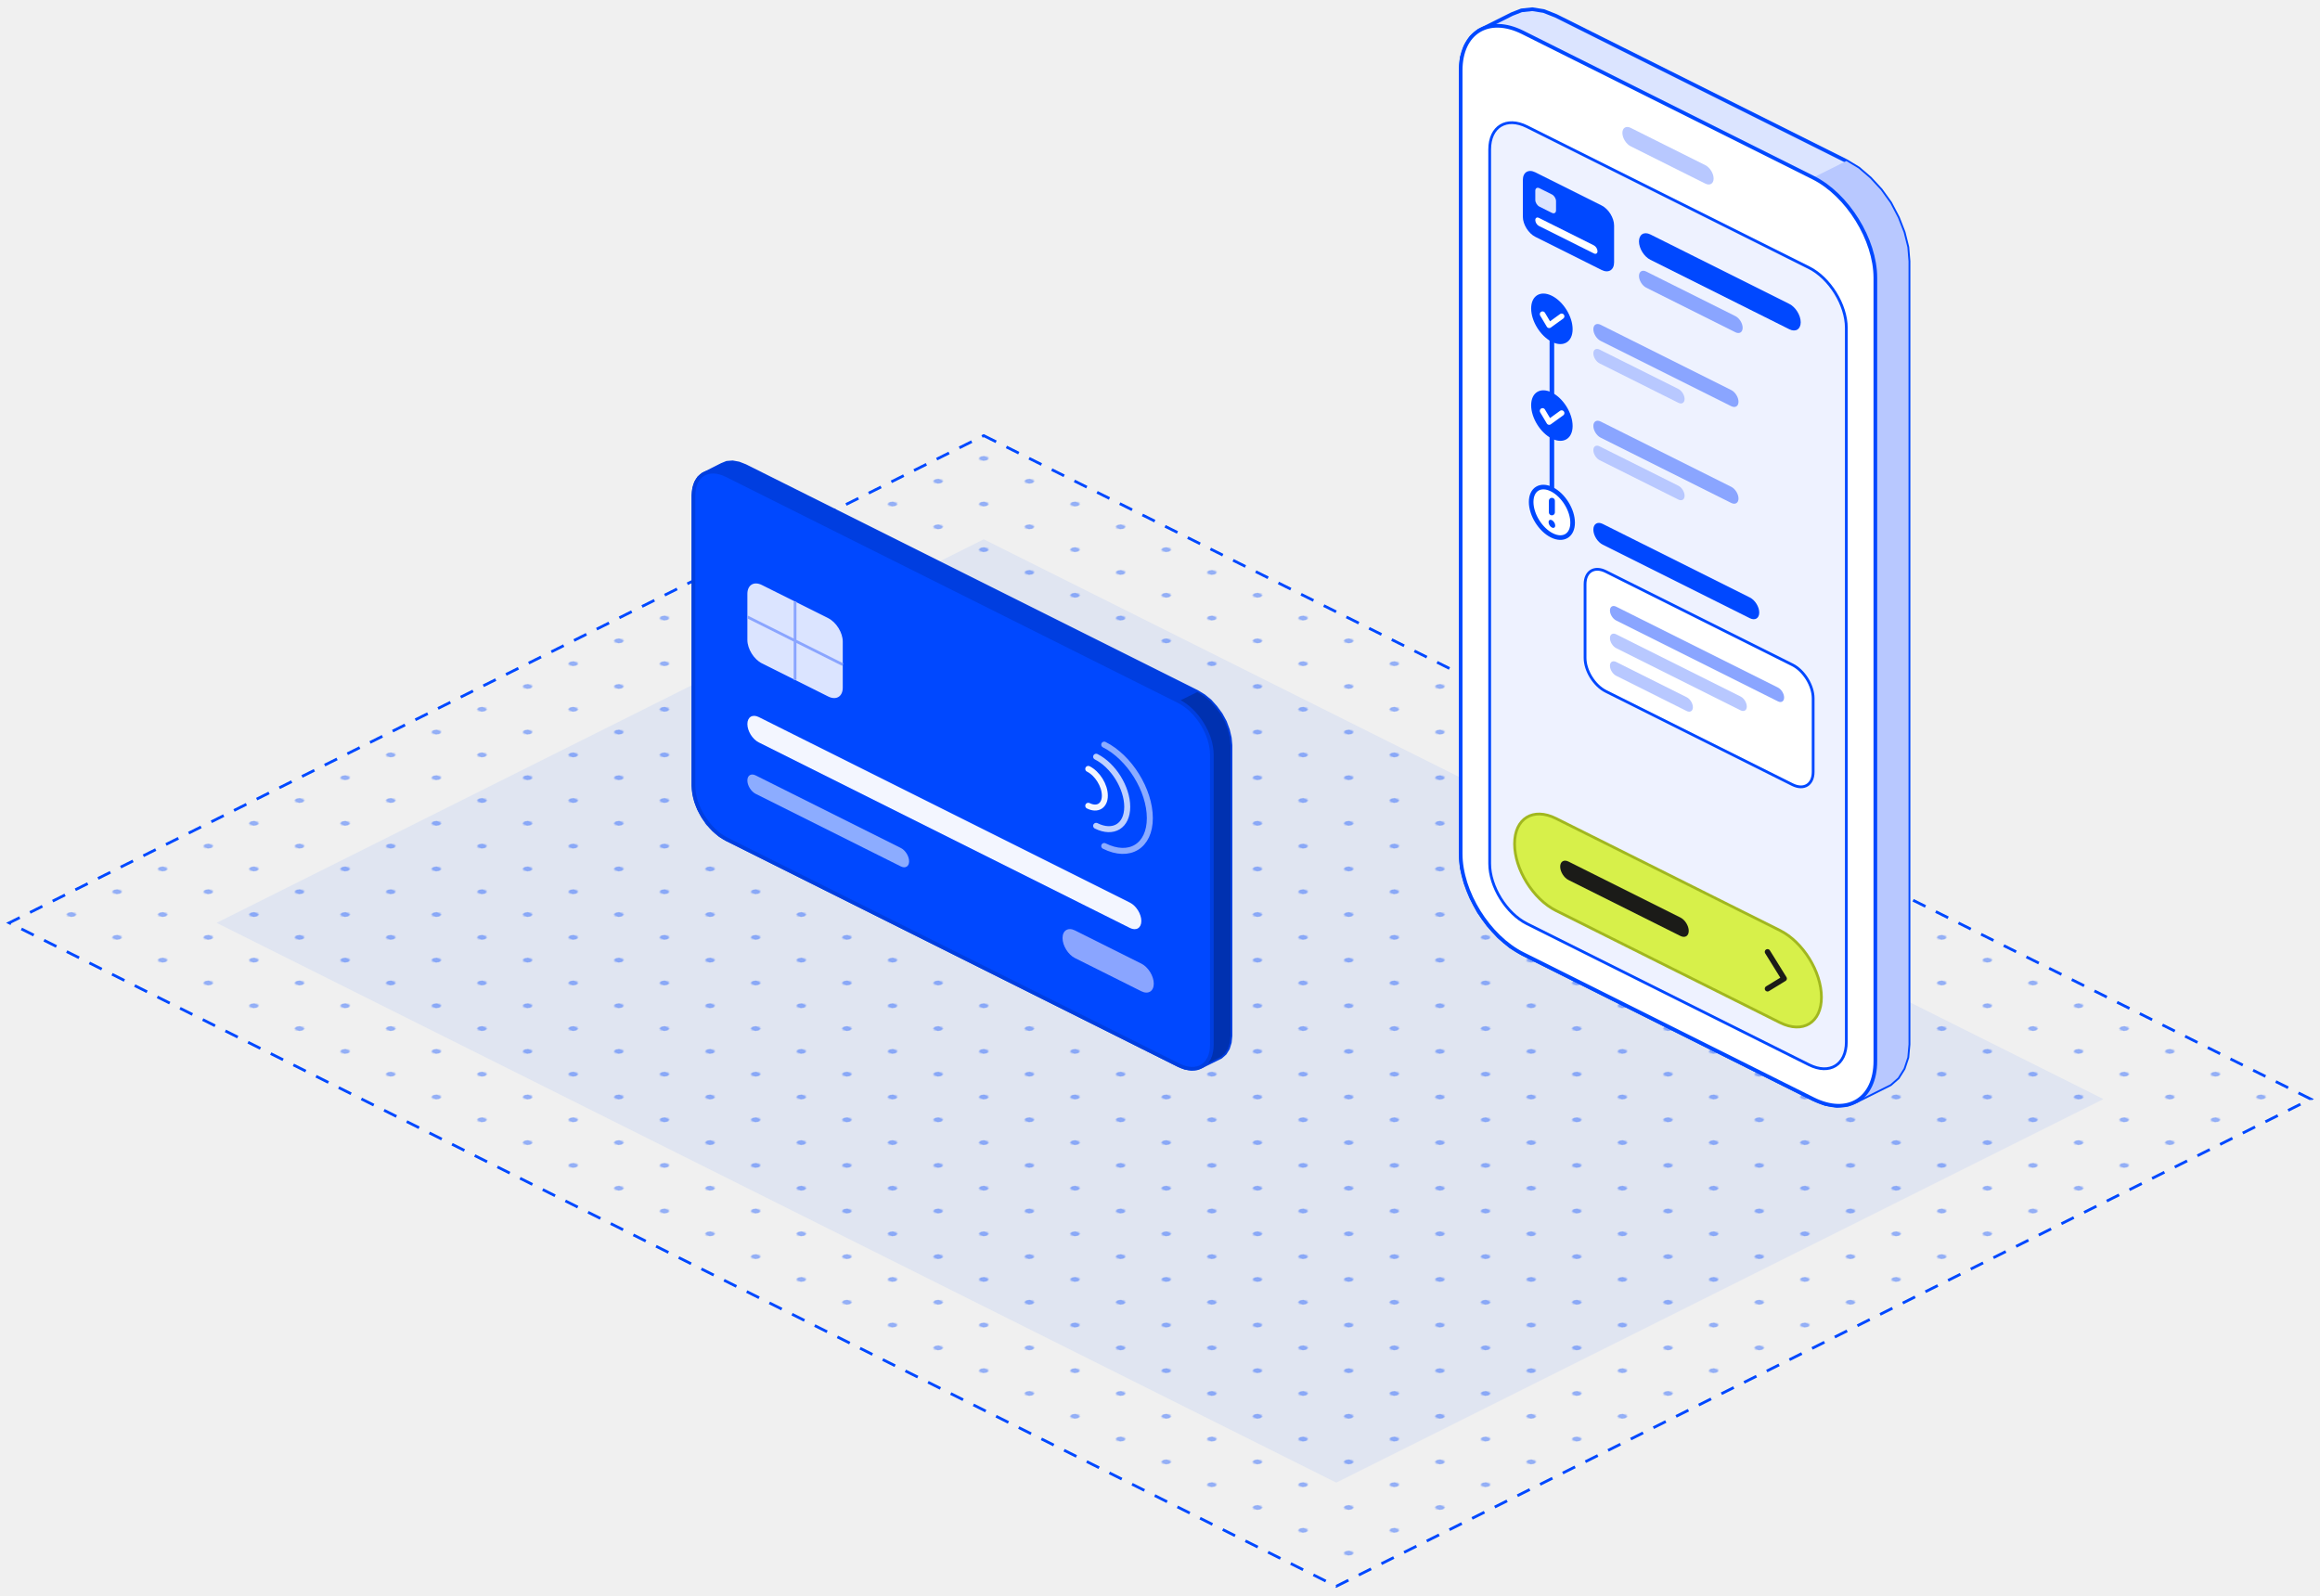
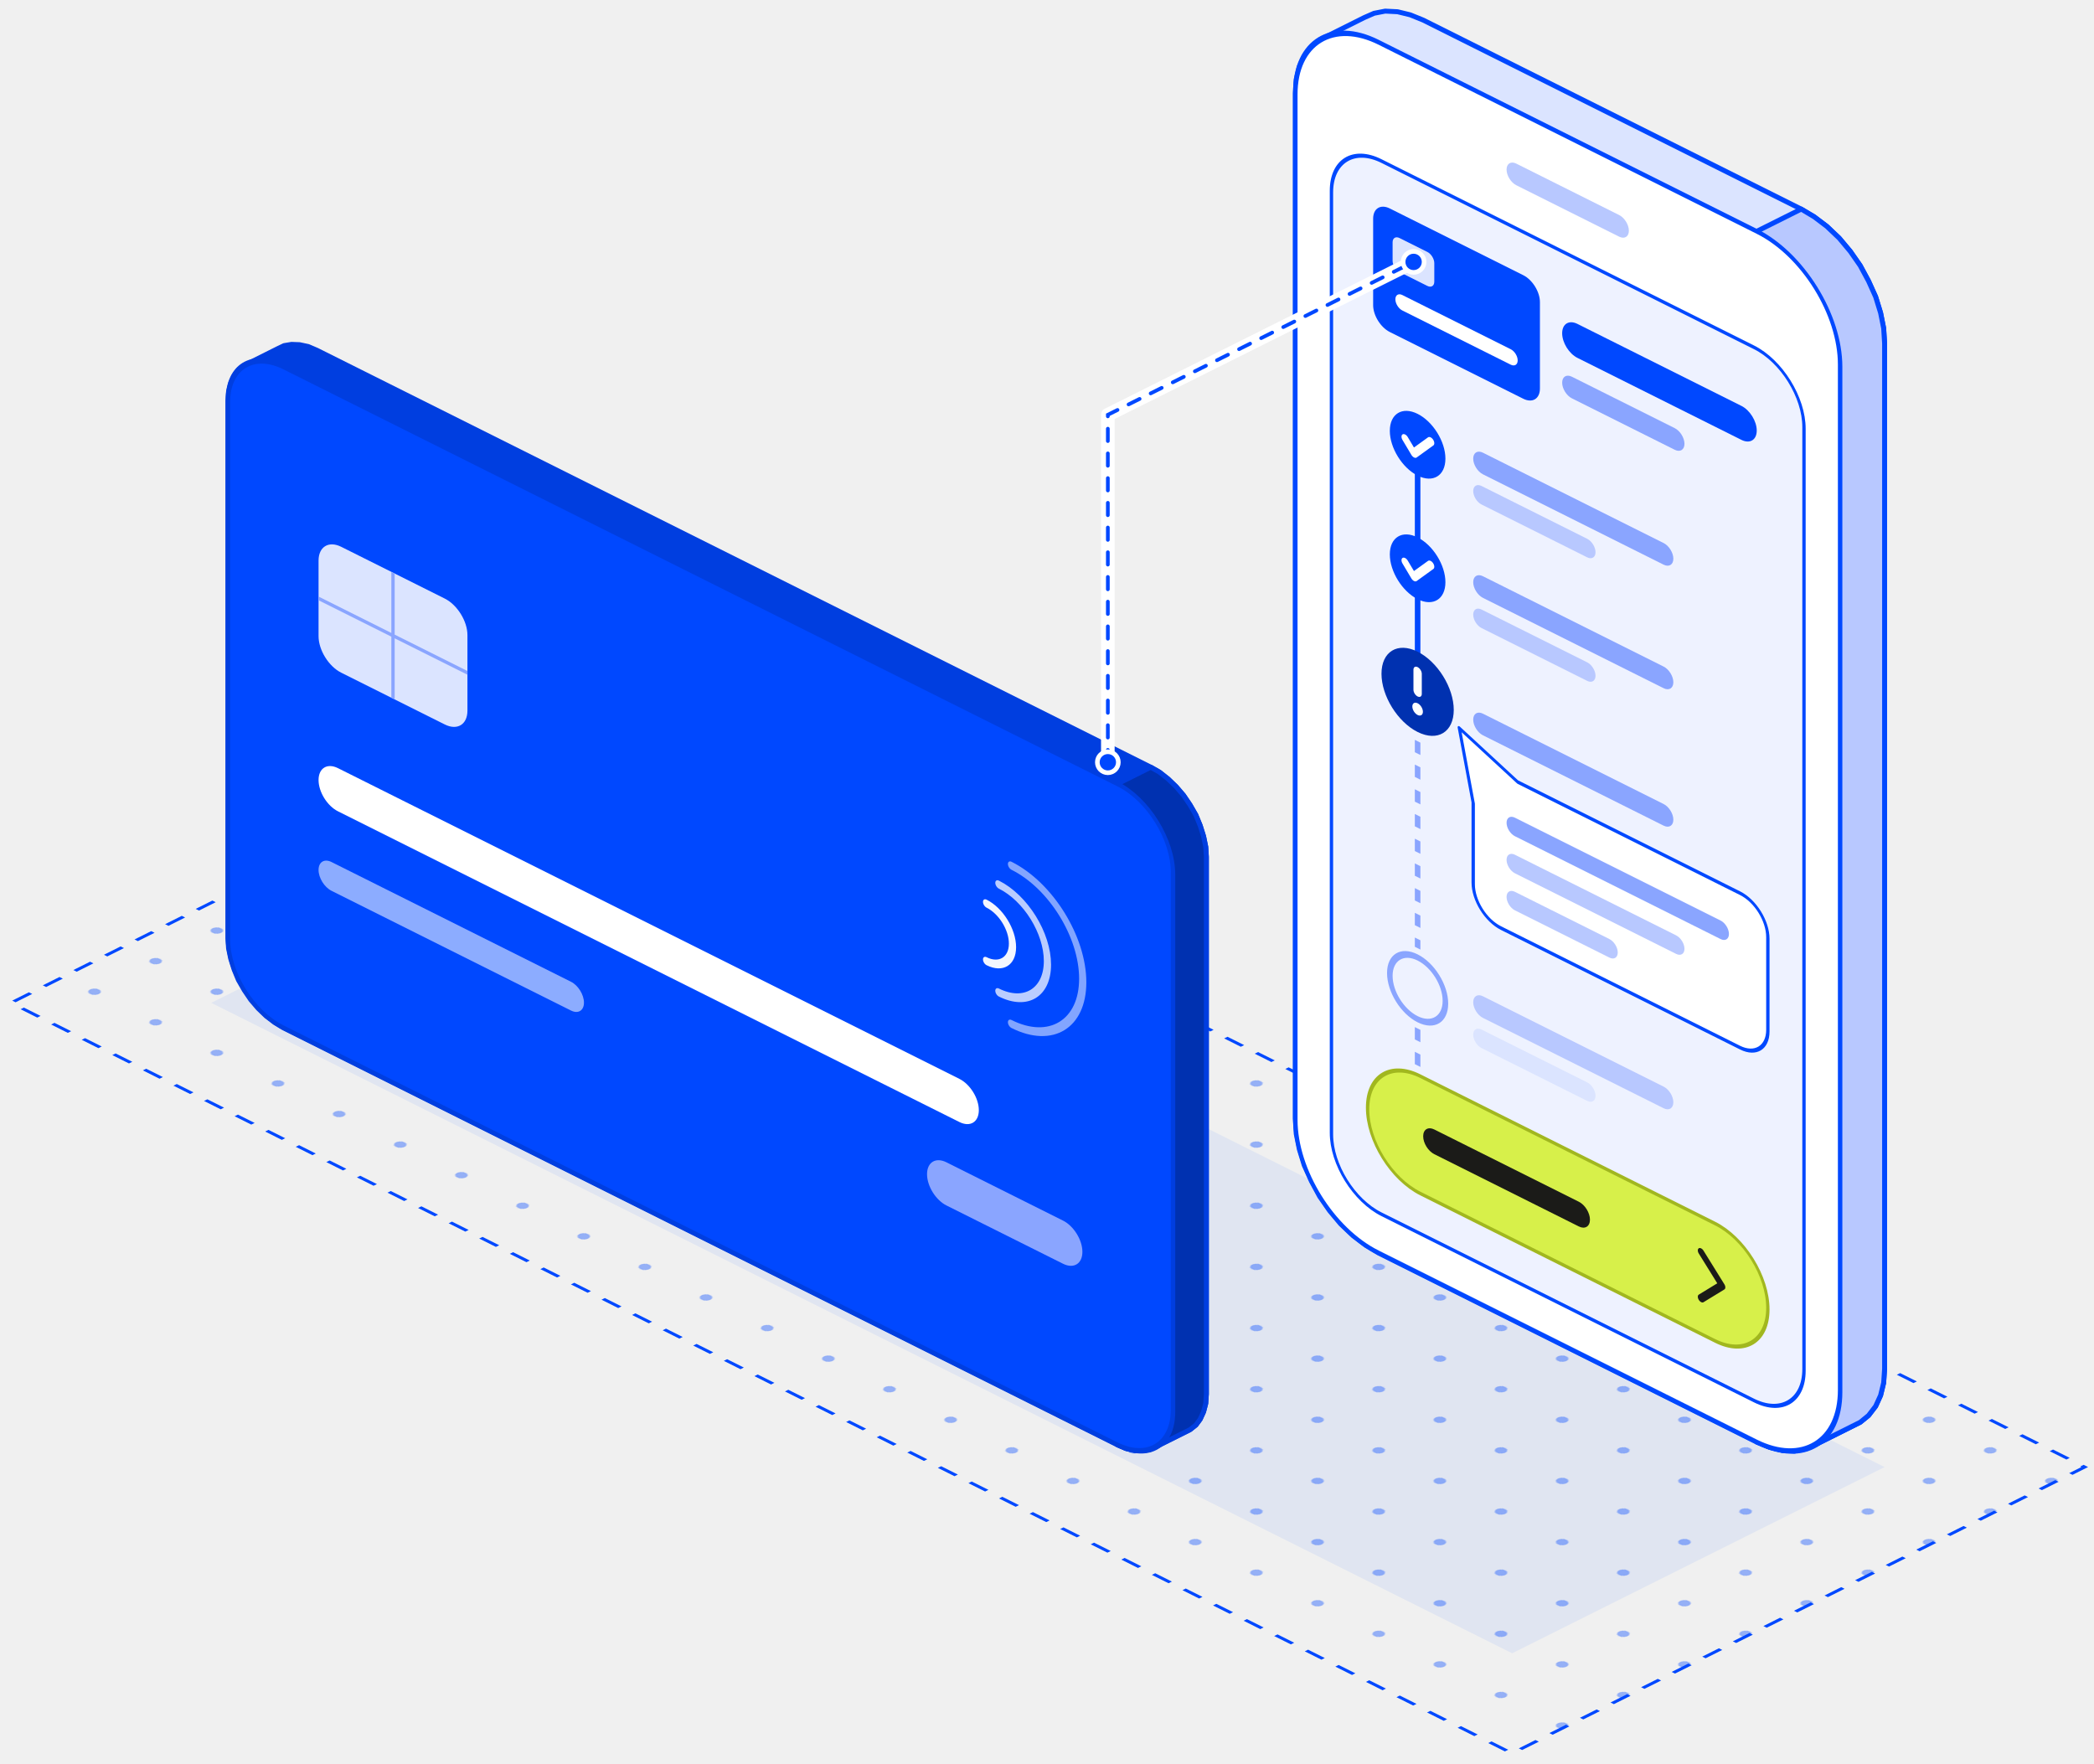
- <svg xmlns="http://www.w3.org/2000/svg" viewBox="-616 -391.6 1007 692.6" role="img" aria-label="">
+ <svg xmlns="http://www.w3.org/2000/svg" viewBox="-333 -349 678 571" role="img" aria-label="Isometric illustration for FinTech product design. A solid blue bank card with a chip and a contactless mark stands on its edge on a dotted floor. A dashed line runs from the card up and into a light phone standing beside it, ending on the chip of the same card at the head of the screen. Below it a payment's steps: two ticked, the third stopped with a solid warning mark and a note hanging from it giving the reason, a faded step not yet reached, and one lime button with an arrow, the way forward.">
  <defs>
    <pattern id="fintech-dots" width="22" height="22" patternUnits="userSpaceOnUse">
      <circle cx="11" cy="11" r="1.6" fill="#0048FF" fill-opacity="0.38" />
    </pattern>
  </defs>
-   <g transform="matrix(0.9 0.45 -0.9 0.45 -189 -202.5)">
-     <rect width="640" height="470" fill="url(#fintech-dots)" />
-     <rect width="640" height="470" fill="none" stroke="#0048FF" stroke-width="1.2" stroke-dasharray="6 5" vector-effect="non-scaling-stroke" />
-     <rect x="50" y="50" width="540" height="370" fill="#0048FF" fill-opacity="0.07" />
+   <g transform="matrix(0.9 0.45 -0.9 0.45 -144 -117)">
+     <rect width="540" height="206" fill="url(#fintech-dots)" />
+     <rect width="540" height="206" fill="none" stroke="#0048FF" stroke-width="1.2" stroke-dasharray="6 5" />
+     <rect x="36" y="36" width="468" height="134" fill="#0048FF" fill-opacity="0.07" />
  </g>
-   <polygon points="18,-361 18.5,-366.6 20.1,-371.4 22.6,-375.4 25.9,-378.3 40.3,-385.5 44.4,-387.1 49.1,-387.6 54.1,-386.8 59.4,-384.7 185.4,-321.7 190.7,-318.5 195.7,-314.2 200.4,-309.1 204.5,-303.4 207.8,-297.1 210.3,-290.7 211.9,-284.3 212.4,-278.2 212.4,61.8 211.9,67.4 210.3,72.2 207.8,76.2 204.5,79.1 190.1,86.3 186,87.9 181.3,88.4 176.3,87.6 171,85.5 45,22.5 39.7,19.3 34.7,15.1 30,9.9 25.9,4.2 22.6,-2.1 20.1,-8.5 18.5,-14.9 18,-21" fill="#DBE4FF" stroke="#0048FF" stroke-width="1.6" stroke-linejoin="round" />
-   <polygon points="171,-314.5 185.4,-321.7 190.7,-318.5 195.7,-314.2 200.4,-309.1 204.5,-303.4 207.8,-297.1 210.3,-290.7 211.9,-284.3 212.4,-278.2 212.4,61.8 211.9,67.4 210.3,72.2 207.8,76.2 204.5,79.1 190.1,86.3 186,87.9 181.3,88.4 176.3,87.6 171,85.5" fill="#B8C8FF" />
-   <g transform="matrix(0.9 0.45 0 1 18 -391)">
-     <rect width="200" height="400" rx="30" fill="#FFFFFF" stroke="#0048FF" stroke-width="1.6" vector-effect="non-scaling-stroke" />
-     <rect x="14" y="40" width="172" height="346" rx="18" fill="#EEF2FF" stroke="#0048FF" stroke-width="1.2" vector-effect="non-scaling-stroke" />
-     <rect x="78.0" y="18" width="44" height="8" rx="4" fill="#B8C8FF" />
-     <rect x="30" y="58" width="44" height="28" rx="6" fill="#0048FF" />
-     <rect x="36" y="64" width="10" height="8" rx="2" fill="#DBE4FF" />
-     <rect x="36" y="77" width="30" height="3.5" rx="1.75" fill="#FFFFFF" />
-     <rect x="86" y="60" width="78" height="11" rx="5.5" fill="#0048FF" />
-     <rect x="86" y="77" width="50" height="7" rx="3.5" fill="#8AA5FF" />
-     <path d="M44 118 V202" stroke="#0048FF" stroke-width="2" vector-effect="non-scaling-stroke" />
-     <circle cx="44" cy="118" r="10" fill="#0048FF" />
-     <path d="M39.5 118 l3.2 3.4 l6 -6.6" fill="none" stroke="#FFFFFF" stroke-width="2.4" stroke-linecap="round" stroke-linejoin="round" vector-effect="non-scaling-stroke" />
-     <rect x="64" y="110" width="70" height="7" rx="3.5" fill="#8AA5FF" />
-     <rect x="64" y="121" width="44" height="6" rx="3" fill="#B8C8FF" />
-     <circle cx="44" cy="160" r="10" fill="#0048FF" />
-     <path d="M39.5 160 l3.2 3.4 l6 -6.6" fill="none" stroke="#FFFFFF" stroke-width="2.4" stroke-linecap="round" stroke-linejoin="round" vector-effect="non-scaling-stroke" />
-     <rect x="64" y="152" width="70" height="7" rx="3.5" fill="#8AA5FF" />
-     <rect x="64" y="163" width="44" height="6" rx="3" fill="#B8C8FF" />
-     <circle cx="44" cy="202" r="10" fill="#FFFFFF" stroke="#0048FF" stroke-width="2" vector-effect="non-scaling-stroke" />
-     <path d="M44 197 v5" stroke="#0048FF" stroke-width="2.6" stroke-linecap="round" vector-effect="non-scaling-stroke" />
-     <circle cx="44" cy="207" r="1.6" fill="#0048FF" />
-     <rect x="64" y="196" width="80" height="9" rx="4.5" fill="#0048FF" />
-     <rect x="60" y="216" width="110" height="52" rx="10" fill="#FFFFFF" stroke="#0048FF" stroke-width="1.2" vector-effect="non-scaling-stroke" />
-     <rect x="72" y="229" width="84" height="6" rx="3" fill="#8AA5FF" />
-     <rect x="72" y="241" width="66" height="6" rx="3" fill="#B8C8FF" />
-     <rect x="72" y="253" width="40" height="6" rx="3" fill="#B8C8FF" />
-     <rect x="26" y="334" width="148" height="40" rx="20" fill="#D7F04A" stroke="#A1B71F" stroke-width="1.2" vector-effect="non-scaling-stroke" />
-     <rect x="48" y="350" width="62" height="8" rx="4" fill="#1B1B18" />
-     <path d="M148 346 l8 8 l-8 8" fill="none" stroke="#1B1B18" stroke-width="2.4" stroke-linecap="round" stroke-linejoin="round" vector-effect="non-scaling-stroke" />
+   <polygon points="86.4,-318.8 86.7,-323.3 87.7,-327.4 89.3,-330.9 91.6,-333.9 94.3,-336.1 108.7,-343.3 111.9,-344.7 115.5,-345.4 119.5,-345.2 123.6,-344.2 127.8,-342.5 250.2,-281.3 254.4,-278.8 258.5,-275.7 262.5,-271.9 266.1,-267.6 269.3,-263 272,-258 274.3,-252.9 275.9,-247.7 276.9,-242.7 277.2,-237.8 277.2,94.2 276.9,98.7 275.9,102.8 274.3,106.3 272,109.3 269.3,111.5 254.9,118.7 251.7,120.1 248.1,120.8 244.1,120.6 240,119.6 235.8,117.9 113.4,56.7 109.2,54.2 105.1,51.1 101.1,47.3 97.5,43 94.3,38.4 91.6,33.4 89.3,28.3 87.7,23.1 86.7,18.1 86.4,13.2" fill="#DBE4FF" stroke="#0048FF" stroke-width="1.6" stroke-linejoin="round" />
+   <polygon points="235.8,-274.1 250.2,-281.3 254.4,-278.8 258.5,-275.7 262.5,-271.9 266.1,-267.6 269.3,-263 272,-258 274.3,-252.9 275.9,-247.7 276.9,-242.7 277.2,-237.8 277.2,94.2 276.9,98.7 275.9,102.8 274.3,106.3 272,109.3 269.3,111.5 254.9,118.7 251.7,120.1 248.1,120.8 244.1,120.6 240,119.6 235.8,117.9" fill="#B8C8FF" stroke="#0048FF" stroke-width="1.6" stroke-linejoin="round" />
+   <g transform="matrix(0.9 0.45 0 1 86.4 -348.8)">
+     <rect width="196" height="392" rx="30" fill="#FFFFFF" stroke="#0048FF" stroke-width="1.6" />
+     <rect x="13" y="38" width="170" height="341" rx="18" fill="#EEF2FF" stroke="#0048FF" stroke-width="1.2" />
+     <rect x="76.0" y="17" width="44" height="7" rx="3.5" fill="#B8C8FF" />
+     <rect x="28" y="52" width="60" height="40" rx="6" fill="#0048FF" />
+     <rect x="35" y="60" width="15" height="11" rx="2.5" fill="#DBE4FF" />
+     <rect x="36" y="78" width="44" height="5" rx="2.5" fill="#FFFFFF" />
+     <rect x="96" y="59" width="70" height="11" rx="5.5" fill="#0048FF" />
+     <rect x="96" y="77" width="44" height="7" rx="3.5" fill="#8AA5FF" />
+     <path d="M44 124 V204" stroke="#0048FF" stroke-width="2" />
+     <path d="M44 220 V287 M44 313 V326" stroke="#8AA5FF" stroke-width="2" stroke-dasharray="4 4" />
+     <circle cx="44" cy="124" r="10" fill="#0048FF" />
+     <path d="M39.5 124 l3.2 3.4 l6 -6.6" fill="none" stroke="#FFFFFF" stroke-width="2.6" stroke-linecap="round" stroke-linejoin="round" />
+     <rect x="64" y="116" width="72" height="7" rx="3.5" fill="#8AA5FF" />
+     <rect x="64" y="127" width="44" height="6" rx="3" fill="#B8C8FF" />
+     <circle cx="44" cy="164" r="10" fill="#0048FF" />
+     <path d="M39.5 164 l3.2 3.4 l6 -6.6" fill="none" stroke="#FFFFFF" stroke-width="2.6" stroke-linecap="round" stroke-linejoin="round" />
+     <rect x="64" y="156" width="72" height="7" rx="3.5" fill="#8AA5FF" />
+     <rect x="64" y="167" width="44" height="6" rx="3" fill="#B8C8FF" />
+     <circle cx="44" cy="204" r="13" fill="#0031B0" />
+     <path d="M44 197.5 v6.5" stroke="#FFFFFF" stroke-width="3" stroke-linecap="round" />
+     <circle cx="44" cy="209.6" r="1.9" fill="#FFFFFF" />
+     <rect x="64" y="200.5" width="72" height="7" rx="3.5" fill="#8AA5FF" />
+     <path d="M80 217 H160 a10 10 0 0 1 10 10 V257 a10 10 0 0 1 -10 10 H74 a10 10 0 0 1 -10 -10 V231 L59 209 Z" fill="#FFFFFF" stroke="#0048FF" stroke-width="1.2" stroke-linejoin="round" />
+     <rect x="76" y="229" width="80" height="6" rx="3" fill="#8AA5FF" />
+     <rect x="76" y="241" width="64" height="6" rx="3" fill="#B8C8FF" />
+     <rect x="76" y="253" width="40" height="6" rx="3" fill="#B8C8FF" />
+     <circle cx="44" cy="300" r="10" fill="#EEF2FF" stroke="#8AA5FF" stroke-width="2" />
+     <rect x="64" y="292" width="72" height="7" rx="3.5" fill="#B8C8FF" />
+     <rect x="64" y="303" width="44" height="6" rx="3" fill="#DBE4FF" />
+     <rect x="26" y="328" width="144" height="38" rx="19" fill="#D7F04A" stroke="#A1B71F" stroke-width="1.2" />
+     <rect x="46" y="343" width="60" height="8" rx="4" fill="#1B1B18" />
+     <path d="M146 339.5 l7.5 7.5 l-7.5 7.5" fill="none" stroke="#1B1B18" stroke-width="2.4" stroke-linecap="round" stroke-linejoin="round" />
  </g>
-   <polygon points="-315,-176.5 -314.7,-179.5 -313.9,-182.1 -312.6,-184.2 -310.8,-185.7 -302.7,-189.8 -300.5,-190.7 -298,-190.9 -295.3,-190.4 -292.5,-189.3 -96.3,-91.2 -93.5,-89.5 -90.8,-87.3 -88.3,-84.5 -86.1,-81.5 -84.3,-78.2 -83,-74.7 -82.2,-71.3 -81.9,-68 -81.9,58 -82.2,60.9 -83,63.5 -84.3,65.6 -86.1,67.2 -94.2,71.2 -96.4,72.1 -98.9,72.3 -101.6,71.9 -104.4,70.8 -300.6,-27.3 -303.4,-29 -306.1,-31.3 -308.6,-34 -310.8,-37.1 -312.6,-40.4 -313.9,-43.8 -314.7,-47.2 -315,-50.5" fill="#003EE0" stroke="#003EE0" stroke-width="1.6" stroke-linejoin="round" />
-   <polygon points="-104.4,-87.2 -96.3,-91.2 -93.5,-89.5 -90.8,-87.3 -88.3,-84.5 -86.1,-81.5 -84.3,-78.2 -83,-74.7 -82.2,-71.3 -81.9,-68 -81.9,58 -82.2,60.9 -83,63.5 -84.3,65.6 -86.1,67.2 -94.2,71.2 -96.4,72.1 -98.9,72.3 -101.6,71.9 -104.4,70.8" fill="#0031B0" />
-   <g transform="matrix(0.9 0.45 0 1 -315 -192.5)">
-     <rect width="250" height="158" rx="16" fill="#0048FF" stroke="#003EE0" stroke-width="1.6" vector-effect="non-scaling-stroke" />
-     <rect x="26" y="40" width="46" height="34" rx="7" fill="#DBE4FF" />
-     <path d="M26 57 H72 M49 40 V74" stroke="#8AA5FF" stroke-width="1.2" vector-effect="non-scaling-stroke" />
-     <path d="M190.4 49 a8 8 0 0 1 0 16" fill="none" stroke="#FFFFFF" stroke-width="2.6" stroke-linecap="round" stroke-opacity="0.95" vector-effect="non-scaling-stroke" />
-     <path d="M194.2 42 a15 15 0 0 1 0 30" fill="none" stroke="#FFFFFF" stroke-width="2.6" stroke-linecap="round" stroke-opacity="0.75" vector-effect="non-scaling-stroke" />
-     <path d="M198.1 35 a22 22 0 0 1 0 44" fill="none" stroke="#FFFFFF" stroke-width="2.6" stroke-linecap="round" stroke-opacity="0.55" vector-effect="non-scaling-stroke" />
-     <rect x="26" y="98" width="190" height="11" rx="5.5" fill="#FFFFFF" fill-opacity="0.95" />
-     <rect x="26" y="124" width="78" height="8" rx="4" fill="#FFFFFF" fill-opacity="0.55" />
-     <rect x="178" y="122" width="44" height="12" rx="6" fill="#8AA5FF" />
+   <polygon points="-259.2,-219.2 -259,-222.2 -258.3,-224.9 -257.2,-227.3 -255.8,-229.2 -253.9,-230.7 -243.1,-236.1 -241,-237.1 -238.6,-237.5 -236,-237.4 -233.2,-236.8 -230.4,-235.6 39.6,-100.6 42.4,-99 45.2,-96.8 47.8,-94.3 50.2,-91.5 52.3,-88.4 54.2,-85.1 55.6,-81.7 56.7,-78.2 57.4,-74.8 57.6,-71.6 57.6,102.4 57.4,105.4 56.7,108.1 55.6,110.5 54.2,112.4 52.3,113.9 41.5,119.3 39.4,120.3 37,120.7 34.4,120.6 31.6,120 28.8,118.8 -241.2,-16.2 -244,-17.9 -246.8,-20 -249.4,-22.5 -251.8,-25.3 -253.9,-28.4 -255.8,-31.7 -257.2,-35.1 -258.3,-38.6 -259,-42 -259.2,-45.2" fill="#003EE0" stroke="#003EE0" stroke-width="1.6" stroke-linejoin="round" />
+   <polygon points="28.8,-95.2 39.6,-100.6 42.4,-99 45.2,-96.8 47.8,-94.3 50.2,-91.5 52.3,-88.4 54.2,-85.1 55.6,-81.7 56.7,-78.2 57.4,-74.8 57.6,-71.6 57.6,102.4 57.4,105.4 56.7,108.1 55.6,110.5 54.2,112.4 52.3,113.9 41.5,119.3 39.4,120.3 37,120.7 34.4,120.6 31.6,120 28.8,118.8" fill="#0031B0" stroke="#003EE0" stroke-width="1.6" stroke-linejoin="round" />
+   <g transform="matrix(0.9 0.45 0 1 -259.2 -239.2)">
+     <rect width="340" height="214" rx="20" fill="#0048FF" stroke="#003EE0" stroke-width="1.6" />
+     <g transform="scale(1.1644)">
+       <rect x="28" y="42" width="46" height="35" rx="7" fill="#DBE4FF" />
+       <path d="M28 59.5 H74 M51 42 V77" stroke="#8AA5FF" stroke-width="1.03" />
+       <path d="M234.4 51.5 a8 8 0 0 1 0 16" fill="none" stroke="#FFFFFF" stroke-width="2.23" stroke-linecap="round" stroke-opacity="0.95" />
+       <path d="M238.2 44.5 a15 15 0 0 1 0 30" fill="none" stroke="#FFFFFF" stroke-width="2.23" stroke-linecap="round" stroke-opacity="0.73" />
+       <path d="M242.1 37.5 a22 22 0 0 1 0 44" fill="none" stroke="#FFFFFF" stroke-width="2.23" stroke-linecap="round" stroke-opacity="0.51" />
+       <rect x="28" y="104" width="204" height="12" rx="6" fill="#FFFFFF" />
+       <rect x="28" y="131" width="82" height="8" rx="4" fill="#FFFFFF" fill-opacity="0.55" />
+       <rect x="216" y="129" width="48" height="12" rx="6" fill="#8AA5FF" />
+     </g>
  </g>
+   <path d="M25.7 -102.2 L25.7 -214.7 L124.7 -264.2" fill="none" stroke="#FFFFFF" stroke-width="4.4" stroke-linecap="round" stroke-linejoin="round" />
+   <path d="M25.7 -102.2 L25.7 -214.7 L124.7 -264.2" fill="none" stroke="#0048FF" stroke-width="1.2" stroke-dasharray="4 4" stroke-linecap="round" />
+   <circle cx="25.7" cy="-102.2" r="3.4" fill="#0048FF" stroke="#FFFFFF" stroke-width="1.5" />
+   <circle cx="124.7" cy="-264.2" r="3.4" fill="#0048FF" stroke="#FFFFFF" stroke-width="1.5" />
</svg>
